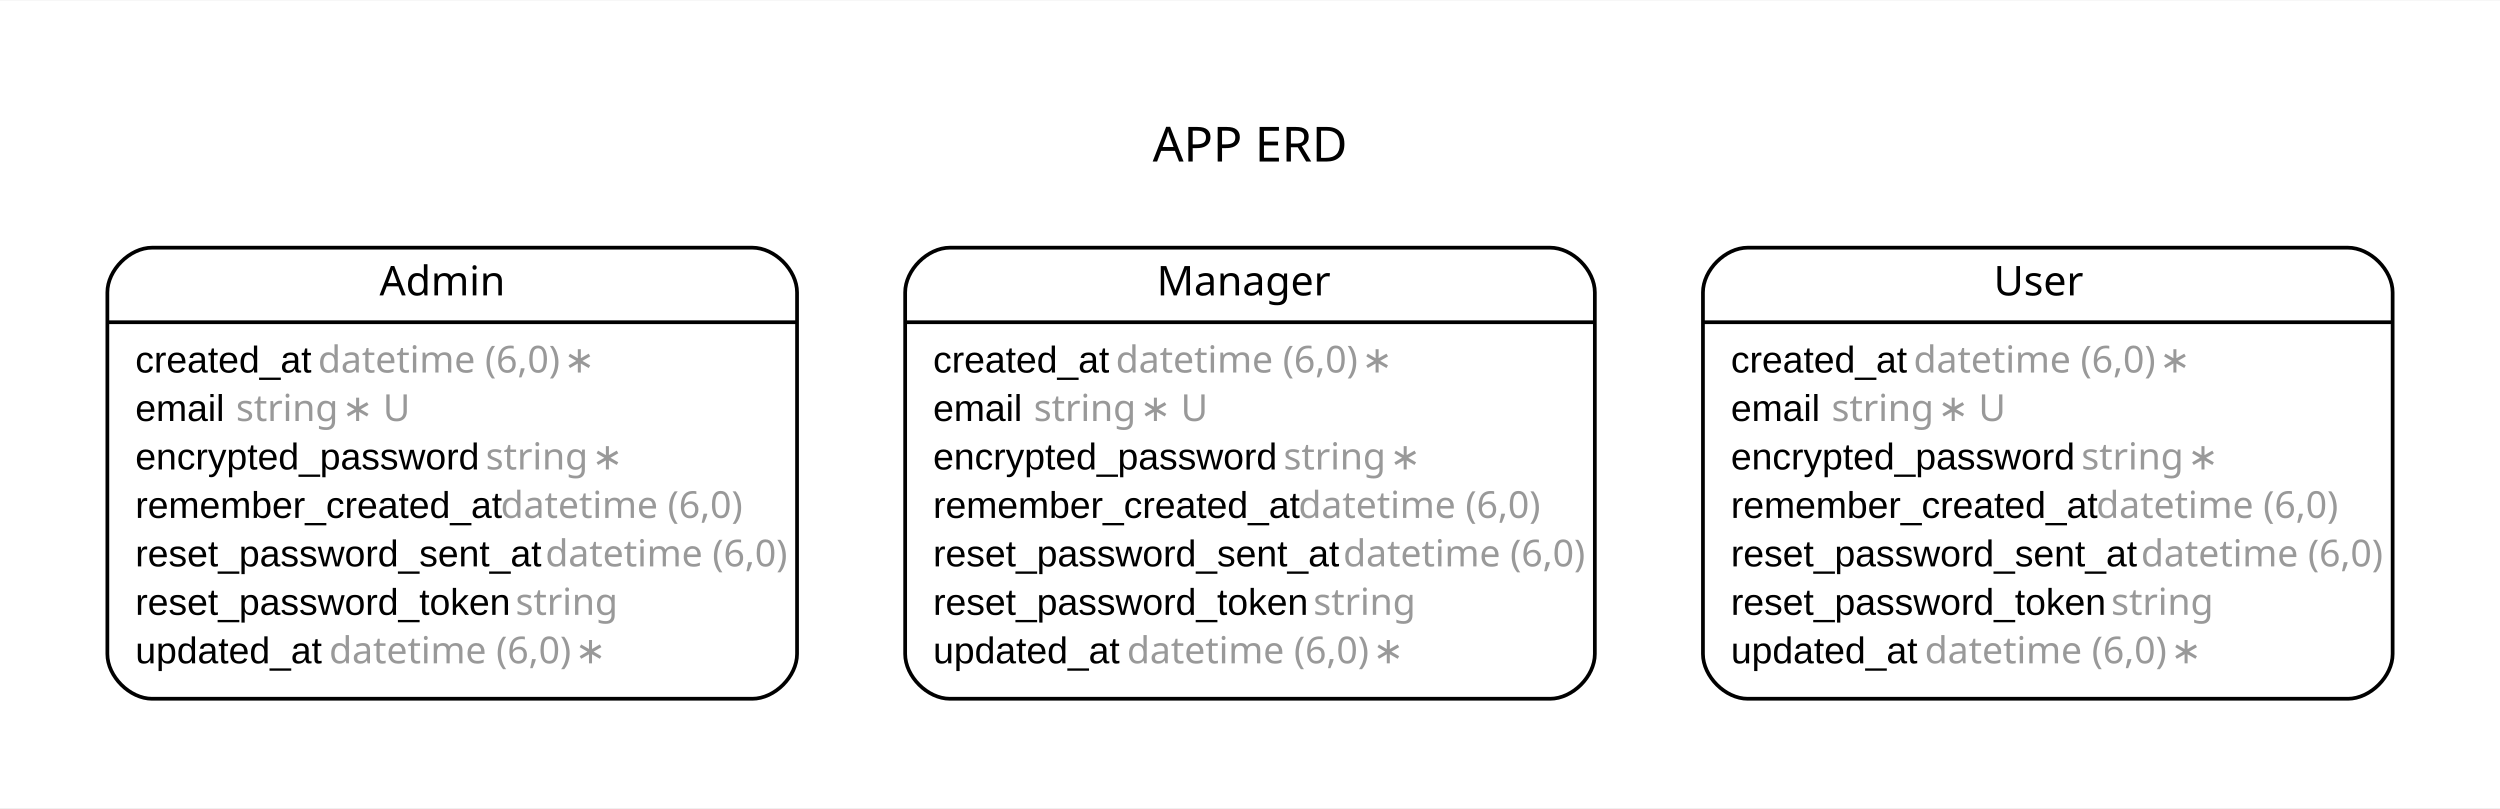
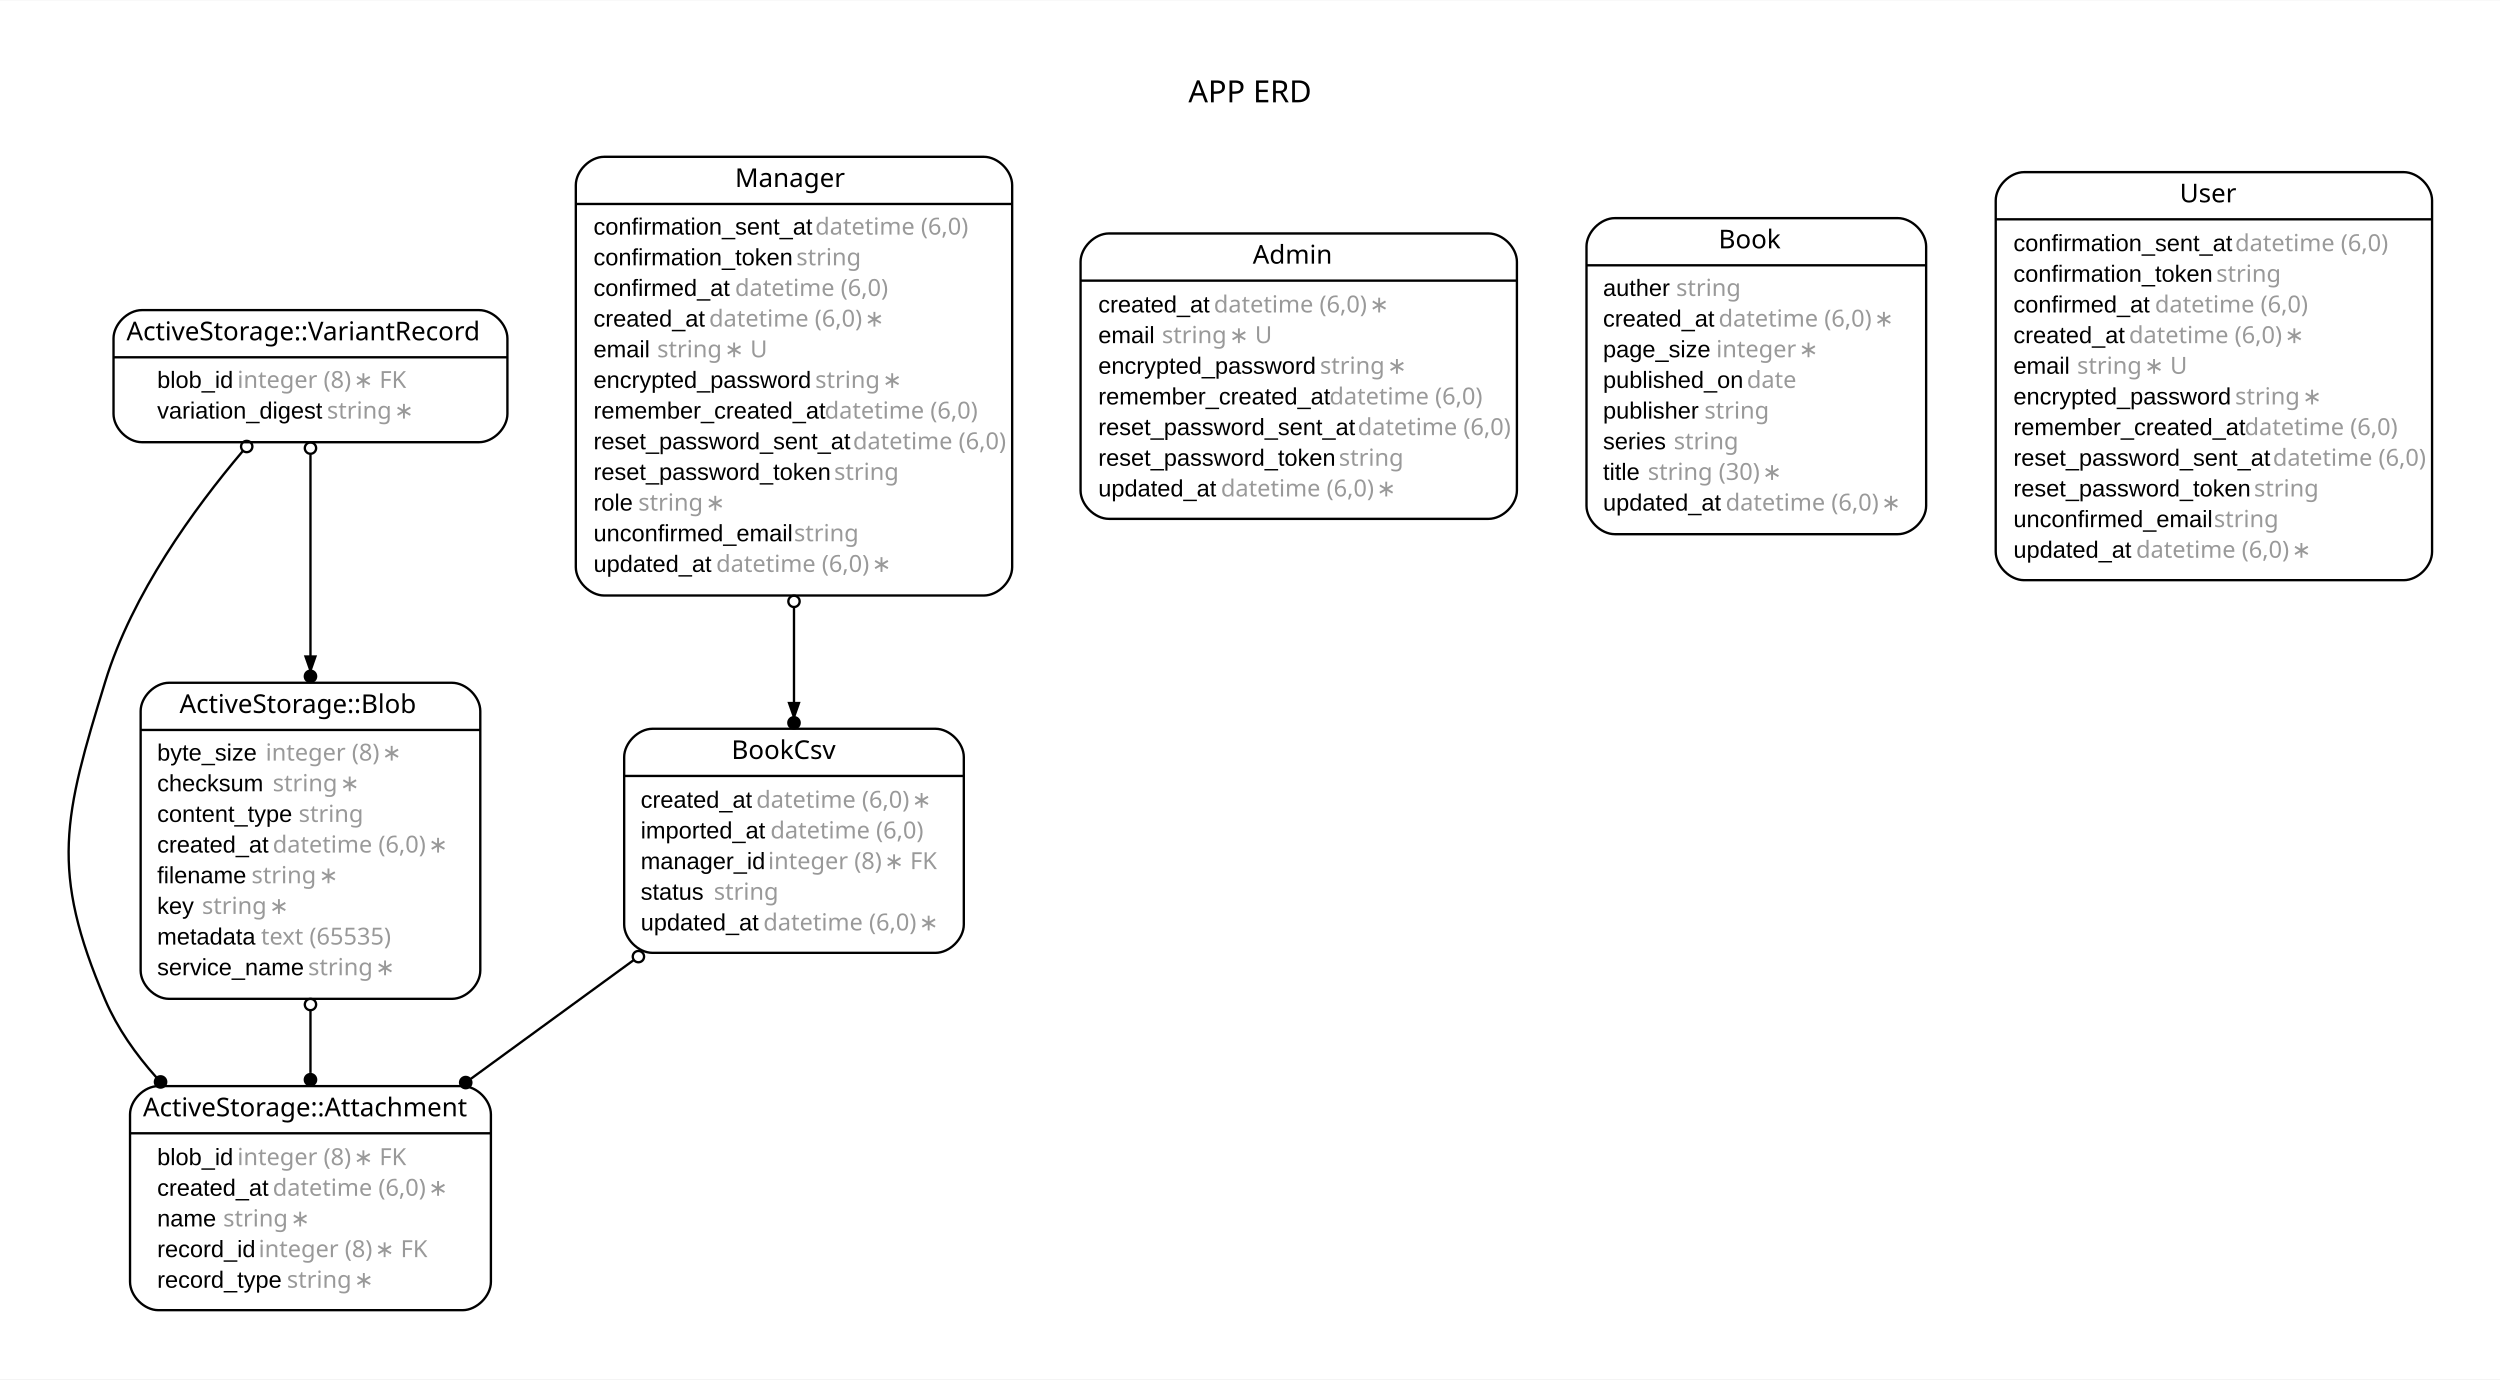
- <svg xmlns="http://www.w3.org/2000/svg" width="671pt" height="217pt" viewBox="0.00 0.00 670.60 216.60">
-   <g id="graph0" class="graph" transform="scale(1 1) rotate(0) translate(28.8 187.8)">
-     <polygon fill="white" stroke="transparent" points="-28.8,28.8 -28.8,-187.8 641.8,-187.8 641.8,28.8 -28.8,28.8" />
-     <text text-anchor="middle" x="306.5" y="-144.6" font-family="Arial Bold" font-size="13.00">APP ERD</text>
+ <svg xmlns="http://www.w3.org/2000/svg" width="1060pt" height="585pt" viewBox="0.00 0.00 1059.93 584.60">
+   <g id="graph0" class="graph" transform="scale(1 1) rotate(0) translate(28.8 555.8)">
+     <polygon fill="white" stroke="transparent" points="-28.8,28.8 -28.8,-555.8 1031.13,-555.8 1031.13,28.8 -28.8,28.8" />
+     <text text-anchor="middle" x="501.16" y="-512.6" font-family="Arial Bold" font-size="13.00">APP ERD</text>
    <g id="node1" class="node">
-       <path fill="none" stroke="black" d="M12,-0.5C12,-0.5 173,-0.5 173,-0.5 179,-0.5 185,-6.5 185,-12.5 185,-12.5 185,-109.5 185,-109.5 185,-115.5 179,-121.5 173,-121.5 173,-121.5 12,-121.5 12,-121.5 6,-121.5 0,-115.5 0,-109.5 0,-109.5 0,-12.5 0,-12.5 0,-6.5 6,-0.5 12,-0.5" />
-       <text text-anchor="start" x="73" y="-108.7" font-family="Arial Bold" font-size="11.00">Admin</text>
-       <polyline fill="none" stroke="black" points="0,-101.5 185,-101.5 " />
-       <text text-anchor="start" x="7.5" y="-88" font-family="Arial" font-size="10.00">created_at </text>
-       <text text-anchor="start" x="56.5" y="-88" font-family="Arial Italic" font-size="10.00" fill="#999999">datetime (6,0) ∗</text>
-       <text text-anchor="start" x="7.5" y="-75" font-family="Arial" font-size="10.00">email </text>
-       <text text-anchor="start" x="34.5" y="-75" font-family="Arial Italic" font-size="10.00" fill="#999999">string ∗ U</text>
-       <text text-anchor="start" x="7.5" y="-62" font-family="Arial" font-size="10.00">encrypted_password </text>
-       <text text-anchor="start" x="101.5" y="-62" font-family="Arial Italic" font-size="10.00" fill="#999999">string ∗</text>
-       <text text-anchor="start" x="7.5" y="-49" font-family="Arial" font-size="10.00">remember_created_at </text>
-       <text text-anchor="start" x="105.5" y="-49" font-family="Arial Italic" font-size="10.00" fill="#999999">datetime (6,0)</text>
-       <text text-anchor="start" x="7.5" y="-36" font-family="Arial" font-size="10.00">reset_password_sent_at </text>
-       <text text-anchor="start" x="117.5" y="-36" font-family="Arial Italic" font-size="10.00" fill="#999999">datetime (6,0)</text>
-       <text text-anchor="start" x="7.5" y="-23" font-family="Arial" font-size="10.00">reset_password_token </text>
-       <text text-anchor="start" x="109.5" y="-23" font-family="Arial Italic" font-size="10.00" fill="#999999">string</text>
-       <text text-anchor="start" x="7.5" y="-10" font-family="Arial" font-size="10.00">updated_at </text>
-       <text text-anchor="start" x="59.5" y="-10" font-family="Arial Italic" font-size="10.00" fill="#999999">datetime (6,0) ∗</text>
+       <path fill="none" stroke="black" d="M38.33,-0.5C38.33,-0.5 167.33,-0.5 167.33,-0.5 173.33,-0.5 179.33,-6.5 179.33,-12.5 179.33,-12.5 179.33,-83.5 179.33,-83.5 179.33,-89.5 173.33,-95.5 167.33,-95.5 167.33,-95.5 38.33,-95.5 38.33,-95.5 32.33,-95.5 26.33,-89.5 26.33,-83.5 26.33,-83.5 26.33,-12.5 26.33,-12.5 26.33,-6.5 32.33,-0.5 38.33,-0.5" />
+       <text text-anchor="start" x="31.83" y="-82.7" font-family="Arial Bold" font-size="11.00">ActiveStorage::Attachment</text>
+       <polyline fill="none" stroke="black" points="26.33,-75.5 179.33,-75.5 " />
+       <text text-anchor="start" x="37.83" y="-62" font-family="Arial" font-size="10.00">blob_id </text>
+       <text text-anchor="start" x="71.83" y="-62" font-family="Arial Italic" font-size="10.00" fill="#999999">integer (8) ∗ FK</text>
+       <text text-anchor="start" x="37.83" y="-49" font-family="Arial" font-size="10.00">created_at </text>
+       <text text-anchor="start" x="86.83" y="-49" font-family="Arial Italic" font-size="10.00" fill="#999999">datetime (6,0) ∗</text>
+       <text text-anchor="start" x="37.83" y="-36" font-family="Arial" font-size="10.00">name </text>
+       <text text-anchor="start" x="65.83" y="-36" font-family="Arial Italic" font-size="10.00" fill="#999999">string ∗</text>
+       <text text-anchor="start" x="37.83" y="-23" font-family="Arial" font-size="10.00">record_id </text>
+       <text text-anchor="start" x="80.83" y="-23" font-family="Arial Italic" font-size="10.00" fill="#999999">integer (8) ∗ FK</text>
+       <text text-anchor="start" x="37.83" y="-10" font-family="Arial" font-size="10.00">record_type </text>
+       <text text-anchor="start" x="92.83" y="-10" font-family="Arial Italic" font-size="10.00" fill="#999999">string ∗</text>
    </g>
    <g id="node2" class="node">
-       <path fill="none" stroke="black" d="M226,-0.5C226,-0.5 387,-0.5 387,-0.5 393,-0.5 399,-6.5 399,-12.5 399,-12.5 399,-109.5 399,-109.5 399,-115.5 393,-121.5 387,-121.5 387,-121.5 226,-121.5 226,-121.5 220,-121.5 214,-115.5 214,-109.5 214,-109.5 214,-12.5 214,-12.5 214,-6.5 220,-0.5 226,-0.5" />
-       <text text-anchor="start" x="281.5" y="-108.7" font-family="Arial Bold" font-size="11.00">Manager</text>
-       <polyline fill="none" stroke="black" points="214,-101.5 399,-101.5 " />
-       <text text-anchor="start" x="221.5" y="-88" font-family="Arial" font-size="10.00">created_at </text>
-       <text text-anchor="start" x="270.5" y="-88" font-family="Arial Italic" font-size="10.00" fill="#999999">datetime (6,0) ∗</text>
-       <text text-anchor="start" x="221.5" y="-75" font-family="Arial" font-size="10.00">email </text>
-       <text text-anchor="start" x="248.5" y="-75" font-family="Arial Italic" font-size="10.00" fill="#999999">string ∗ U</text>
-       <text text-anchor="start" x="221.5" y="-62" font-family="Arial" font-size="10.00">encrypted_password </text>
-       <text text-anchor="start" x="315.5" y="-62" font-family="Arial Italic" font-size="10.00" fill="#999999">string ∗</text>
-       <text text-anchor="start" x="221.5" y="-49" font-family="Arial" font-size="10.00">remember_created_at </text>
-       <text text-anchor="start" x="319.5" y="-49" font-family="Arial Italic" font-size="10.00" fill="#999999">datetime (6,0)</text>
-       <text text-anchor="start" x="221.5" y="-36" font-family="Arial" font-size="10.00">reset_password_sent_at </text>
-       <text text-anchor="start" x="331.5" y="-36" font-family="Arial Italic" font-size="10.00" fill="#999999">datetime (6,0)</text>
-       <text text-anchor="start" x="221.5" y="-23" font-family="Arial" font-size="10.00">reset_password_token </text>
-       <text text-anchor="start" x="323.5" y="-23" font-family="Arial Italic" font-size="10.00" fill="#999999">string</text>
-       <text text-anchor="start" x="221.5" y="-10" font-family="Arial" font-size="10.00">updated_at </text>
-       <text text-anchor="start" x="273.5" y="-10" font-family="Arial Italic" font-size="10.00" fill="#999999">datetime (6,0) ∗</text>
+       <path fill="none" stroke="black" d="M42.83,-132.5C42.83,-132.5 162.83,-132.5 162.83,-132.5 168.83,-132.5 174.83,-138.5 174.83,-144.5 174.83,-144.5 174.83,-254.5 174.83,-254.5 174.83,-260.5 168.83,-266.5 162.83,-266.5 162.83,-266.5 42.83,-266.5 42.83,-266.5 36.83,-266.5 30.83,-260.5 30.83,-254.5 30.83,-254.5 30.83,-144.5 30.83,-144.5 30.83,-138.5 36.83,-132.5 42.83,-132.5" />
+       <text text-anchor="start" x="47.33" y="-253.7" font-family="Arial Bold" font-size="11.00">ActiveStorage::Blob</text>
+       <polyline fill="none" stroke="black" points="30.83,-246.5 174.83,-246.5 " />
+       <text text-anchor="start" x="37.83" y="-233.5" font-family="Arial" font-size="10.00">byte_size </text>
+       <text text-anchor="start" x="83.83" y="-233.5" font-family="Arial Italic" font-size="10.00" fill="#999999">integer (8) ∗</text>
+       <text text-anchor="start" x="37.83" y="-220.5" font-family="Arial" font-size="10.00">checksum </text>
+       <text text-anchor="start" x="86.83" y="-220.5" font-family="Arial Italic" font-size="10.00" fill="#999999">string ∗</text>
+       <text text-anchor="start" x="37.83" y="-207.5" font-family="Arial" font-size="10.00">content_type </text>
+       <text text-anchor="start" x="97.83" y="-207.5" font-family="Arial Italic" font-size="10.00" fill="#999999">string</text>
+       <text text-anchor="start" x="37.83" y="-194.5" font-family="Arial" font-size="10.00">created_at </text>
+       <text text-anchor="start" x="86.83" y="-194.5" font-family="Arial Italic" font-size="10.00" fill="#999999">datetime (6,0) ∗</text>
+       <text text-anchor="start" x="37.83" y="-181.5" font-family="Arial" font-size="10.00">filename </text>
+       <text text-anchor="start" x="77.83" y="-181.5" font-family="Arial Italic" font-size="10.00" fill="#999999">string ∗</text>
+       <text text-anchor="start" x="37.83" y="-168.5" font-family="Arial" font-size="10.00">key </text>
+       <text text-anchor="start" x="56.83" y="-168.5" font-family="Arial Italic" font-size="10.00" fill="#999999">string ∗</text>
+       <text text-anchor="start" x="37.83" y="-155.5" font-family="Arial" font-size="10.00">metadata </text>
+       <text text-anchor="start" x="81.83" y="-155.5" font-family="Arial Italic" font-size="10.00" fill="#999999">text (65535)</text>
+       <text text-anchor="start" x="37.83" y="-142.5" font-family="Arial" font-size="10.00">service_name </text>
+       <text text-anchor="start" x="101.83" y="-142.5" font-family="Arial Italic" font-size="10.00" fill="#999999">string ∗</text>
+     </g>
+     <g id="edge1" class="edge">
+       <path fill="none" stroke="black" d="M102.83,-127.55C102.83,-118.63 102.83,-109.64 102.83,-101.09" />
+       <ellipse fill="none" stroke="black" cx="102.83" cy="-130.09" rx="2.4" ry="2.4" />
+       <ellipse fill="black" stroke="black" cx="102.83" cy="-98.22" rx="2.4" ry="2.4" />
    </g>
    <g id="node3" class="node">
-       <path fill="none" stroke="black" d="M440,-0.5C440,-0.5 601,-0.5 601,-0.5 607,-0.5 613,-6.5 613,-12.5 613,-12.5 613,-109.5 613,-109.5 613,-115.5 607,-121.5 601,-121.5 601,-121.5 440,-121.5 440,-121.5 434,-121.5 428,-115.5 428,-109.5 428,-109.5 428,-12.5 428,-12.5 428,-6.5 434,-0.5 440,-0.5" />
-       <text text-anchor="start" x="506" y="-108.7" font-family="Arial Bold" font-size="11.00">User</text>
-       <polyline fill="none" stroke="black" points="428,-101.5 613,-101.5 " />
-       <text text-anchor="start" x="435.5" y="-88" font-family="Arial" font-size="10.00">created_at </text>
-       <text text-anchor="start" x="484.5" y="-88" font-family="Arial Italic" font-size="10.00" fill="#999999">datetime (6,0) ∗</text>
-       <text text-anchor="start" x="435.5" y="-75" font-family="Arial" font-size="10.00">email </text>
-       <text text-anchor="start" x="462.5" y="-75" font-family="Arial Italic" font-size="10.00" fill="#999999">string ∗ U</text>
-       <text text-anchor="start" x="435.5" y="-62" font-family="Arial" font-size="10.00">encrypted_password </text>
-       <text text-anchor="start" x="529.5" y="-62" font-family="Arial Italic" font-size="10.00" fill="#999999">string ∗</text>
-       <text text-anchor="start" x="435.5" y="-49" font-family="Arial" font-size="10.00">remember_created_at </text>
-       <text text-anchor="start" x="533.5" y="-49" font-family="Arial Italic" font-size="10.00" fill="#999999">datetime (6,0)</text>
-       <text text-anchor="start" x="435.5" y="-36" font-family="Arial" font-size="10.00">reset_password_sent_at </text>
-       <text text-anchor="start" x="545.5" y="-36" font-family="Arial Italic" font-size="10.00" fill="#999999">datetime (6,0)</text>
-       <text text-anchor="start" x="435.5" y="-23" font-family="Arial" font-size="10.00">reset_password_token </text>
-       <text text-anchor="start" x="537.5" y="-23" font-family="Arial Italic" font-size="10.00" fill="#999999">string</text>
-       <text text-anchor="start" x="435.5" y="-10" font-family="Arial" font-size="10.00">updated_at </text>
-       <text text-anchor="start" x="487.5" y="-10" font-family="Arial Italic" font-size="10.00" fill="#999999">datetime (6,0) ∗</text>
+       <path fill="none" stroke="black" d="M31.33,-368.5C31.33,-368.5 174.33,-368.5 174.33,-368.5 180.33,-368.5 186.33,-374.5 186.33,-380.5 186.33,-380.5 186.33,-412.5 186.33,-412.5 186.33,-418.5 180.33,-424.5 174.33,-424.5 174.33,-424.5 31.33,-424.5 31.33,-424.5 25.33,-424.5 19.33,-418.5 19.33,-412.5 19.33,-412.5 19.33,-380.5 19.33,-380.5 19.33,-374.5 25.33,-368.5 31.33,-368.5" />
+       <text text-anchor="start" x="24.83" y="-411.7" font-family="Arial Bold" font-size="11.00">ActiveStorage::VariantRecord</text>
+       <polyline fill="none" stroke="black" points="19.33,-404.5 186.33,-404.5 " />
+       <text text-anchor="start" x="37.83" y="-391.5" font-family="Arial" font-size="10.00">blob_id </text>
+       <text text-anchor="start" x="71.83" y="-391.5" font-family="Arial Italic" font-size="10.00" fill="#999999">integer (8) ∗ FK</text>
+       <text text-anchor="start" x="37.83" y="-378.5" font-family="Arial" font-size="10.00">variation_digest </text>
+       <text text-anchor="start" x="109.83" y="-378.5" font-family="Arial Italic" font-size="10.00" fill="#999999">string ∗</text>
+     </g>
+     <g id="edge2" class="edge">
+       <path fill="none" stroke="black" d="M74.09,-364.68C53.41,-340.25 27.22,-304.16 15.83,-267 -1.76,-209.64 -7.78,-187.16 15.83,-132 20.95,-120.04 28.74,-108.98 37.59,-99.09" />
+       <ellipse fill="none" stroke="black" cx="75.8" cy="-366.67" rx="2.4" ry="2.4" />
+       <ellipse fill="black" stroke="black" cx="39.27" cy="-97.27" rx="2.4" ry="2.4" />
+     </g>
+     <g id="edge5" class="edge">
+       <path fill="none" stroke="black" d="M102.83,-363.32C102.83,-340.03 102.83,-307.53 102.83,-277.69" />
+       <ellipse fill="none" stroke="black" cx="102.83" cy="-365.99" rx="2.4" ry="2.4" />
+       <ellipse fill="black" stroke="black" cx="102.83" cy="-269.24" rx="2.4" ry="2.4" />
+       <polygon fill="black" stroke="black" points="104.93,-277.64 102.83,-271.64 100.73,-277.64 104.93,-277.64" />
+     </g>
+     <g id="node4" class="node">
+       <path fill="none" stroke="black" d="M441.33,-336C441.33,-336 602.33,-336 602.33,-336 608.33,-336 614.33,-342 614.33,-348 614.33,-348 614.33,-445 614.33,-445 614.33,-451 608.33,-457 602.33,-457 602.33,-457 441.33,-457 441.33,-457 435.33,-457 429.33,-451 429.33,-445 429.33,-445 429.33,-348 429.33,-348 429.33,-342 435.33,-336 441.33,-336" />
+       <text text-anchor="start" x="502.33" y="-444.2" font-family="Arial Bold" font-size="11.00">Admin</text>
+       <polyline fill="none" stroke="black" points="429.33,-437 614.33,-437 " />
+       <text text-anchor="start" x="436.83" y="-423.5" font-family="Arial" font-size="10.00">created_at </text>
+       <text text-anchor="start" x="485.83" y="-423.5" font-family="Arial Italic" font-size="10.00" fill="#999999">datetime (6,0) ∗</text>
+       <text text-anchor="start" x="436.83" y="-410.5" font-family="Arial" font-size="10.00">email </text>
+       <text text-anchor="start" x="463.83" y="-410.5" font-family="Arial Italic" font-size="10.00" fill="#999999">string ∗ U</text>
+       <text text-anchor="start" x="436.83" y="-397.5" font-family="Arial" font-size="10.00">encrypted_password </text>
+       <text text-anchor="start" x="530.83" y="-397.5" font-family="Arial Italic" font-size="10.00" fill="#999999">string ∗</text>
+       <text text-anchor="start" x="436.83" y="-384.5" font-family="Arial" font-size="10.00">remember_created_at </text>
+       <text text-anchor="start" x="534.83" y="-384.5" font-family="Arial Italic" font-size="10.00" fill="#999999">datetime (6,0)</text>
+       <text text-anchor="start" x="436.83" y="-371.5" font-family="Arial" font-size="10.00">reset_password_sent_at </text>
+       <text text-anchor="start" x="546.83" y="-371.5" font-family="Arial Italic" font-size="10.00" fill="#999999">datetime (6,0)</text>
+       <text text-anchor="start" x="436.83" y="-358.5" font-family="Arial" font-size="10.00">reset_password_token </text>
+       <text text-anchor="start" x="538.83" y="-358.5" font-family="Arial Italic" font-size="10.00" fill="#999999">string</text>
+       <text text-anchor="start" x="436.83" y="-345.5" font-family="Arial" font-size="10.00">updated_at </text>
+       <text text-anchor="start" x="488.83" y="-345.5" font-family="Arial Italic" font-size="10.00" fill="#999999">datetime (6,0) ∗</text>
+     </g>
+     <g id="node5" class="node">
+       <path fill="none" stroke="black" d="M655.83,-329.5C655.83,-329.5 775.83,-329.5 775.83,-329.5 781.83,-329.5 787.83,-335.5 787.83,-341.5 787.83,-341.5 787.83,-451.5 787.83,-451.5 787.83,-457.5 781.83,-463.5 775.83,-463.5 775.83,-463.5 655.83,-463.5 655.83,-463.5 649.83,-463.5 643.83,-457.5 643.83,-451.5 643.83,-451.5 643.83,-341.5 643.83,-341.5 643.83,-335.5 649.83,-329.5 655.83,-329.5" />
+       <text text-anchor="start" x="699.83" y="-450.7" font-family="Arial Bold" font-size="11.00">Book</text>
+       <polyline fill="none" stroke="black" points="643.83,-443.5 787.83,-443.5 " />
+       <text text-anchor="start" x="650.83" y="-430.5" font-family="Arial" font-size="10.00">auther </text>
+       <text text-anchor="start" x="681.83" y="-430.5" font-family="Arial Italic" font-size="10.00" fill="#999999">string</text>
+       <text text-anchor="start" x="650.83" y="-417.5" font-family="Arial" font-size="10.00">created_at </text>
+       <text text-anchor="start" x="699.83" y="-417.5" font-family="Arial Italic" font-size="10.00" fill="#999999">datetime (6,0) ∗</text>
+       <text text-anchor="start" x="650.83" y="-404.5" font-family="Arial" font-size="10.00">page_size </text>
+       <text text-anchor="start" x="698.83" y="-404.5" font-family="Arial Italic" font-size="10.00" fill="#999999">integer ∗</text>
+       <text text-anchor="start" x="650.83" y="-391.5" font-family="Arial" font-size="10.00">published_on </text>
+       <text text-anchor="start" x="711.83" y="-391.5" font-family="Arial Italic" font-size="10.00" fill="#999999">date</text>
+       <text text-anchor="start" x="650.83" y="-378.5" font-family="Arial" font-size="10.00">publisher </text>
+       <text text-anchor="start" x="693.83" y="-378.5" font-family="Arial Italic" font-size="10.00" fill="#999999">string</text>
+       <text text-anchor="start" x="650.83" y="-365.5" font-family="Arial" font-size="10.00">series </text>
+       <text text-anchor="start" x="680.83" y="-365.5" font-family="Arial Italic" font-size="10.00" fill="#999999">string</text>
+       <text text-anchor="start" x="650.83" y="-352.5" font-family="Arial" font-size="10.00">title </text>
+       <text text-anchor="start" x="669.83" y="-352.5" font-family="Arial Italic" font-size="10.00" fill="#999999">string (30) ∗</text>
+       <text text-anchor="start" x="650.83" y="-339.5" font-family="Arial" font-size="10.00">updated_at </text>
+       <text text-anchor="start" x="702.83" y="-339.5" font-family="Arial Italic" font-size="10.00" fill="#999999">datetime (6,0) ∗</text>
+     </g>
+     <g id="node6" class="node">
+       <path fill="none" stroke="black" d="M247.83,-152C247.83,-152 367.83,-152 367.83,-152 373.83,-152 379.83,-158 379.83,-164 379.83,-164 379.83,-235 379.83,-235 379.83,-241 373.83,-247 367.83,-247 367.83,-247 247.83,-247 247.83,-247 241.83,-247 235.83,-241 235.83,-235 235.83,-235 235.83,-164 235.83,-164 235.83,-158 241.83,-152 247.83,-152" />
+       <text text-anchor="start" x="281.33" y="-234.2" font-family="Arial Bold" font-size="11.00">BookCsv</text>
+       <polyline fill="none" stroke="black" points="235.83,-227 379.83,-227 " />
+       <text text-anchor="start" x="242.83" y="-213.5" font-family="Arial" font-size="10.00">created_at </text>
+       <text text-anchor="start" x="291.83" y="-213.5" font-family="Arial Italic" font-size="10.00" fill="#999999">datetime (6,0) ∗</text>
+       <text text-anchor="start" x="242.83" y="-200.5" font-family="Arial" font-size="10.00">imported_at </text>
+       <text text-anchor="start" x="297.83" y="-200.5" font-family="Arial Italic" font-size="10.00" fill="#999999">datetime (6,0)</text>
+       <text text-anchor="start" x="242.83" y="-187.5" font-family="Arial" font-size="10.00">manager_id </text>
+       <text text-anchor="start" x="296.83" y="-187.5" font-family="Arial Italic" font-size="10.00" fill="#999999">integer (8) ∗ FK</text>
+       <text text-anchor="start" x="242.83" y="-174.5" font-family="Arial" font-size="10.00">status </text>
+       <text text-anchor="start" x="273.83" y="-174.5" font-family="Arial Italic" font-size="10.00" fill="#999999">string</text>
+       <text text-anchor="start" x="242.83" y="-161.5" font-family="Arial" font-size="10.00">updated_at </text>
+       <text text-anchor="start" x="294.83" y="-161.5" font-family="Arial Italic" font-size="10.00" fill="#999999">datetime (6,0) ∗</text>
+     </g>
+     <g id="edge3" class="edge">
+       <path fill="none" stroke="black" d="M239.75,-148.85C217.58,-132.69 192.98,-114.75 170.82,-98.59" />
+       <ellipse fill="none" stroke="black" cx="241.87" cy="-150.4" rx="2.4" ry="2.4" />
+       <ellipse fill="black" stroke="black" cx="168.65" cy="-97" rx="2.4" ry="2.4" />
+     </g>
+     <g id="node7" class="node">
+       <path fill="none" stroke="black" d="M227.33,-303.5C227.33,-303.5 388.33,-303.5 388.33,-303.5 394.33,-303.5 400.33,-309.5 400.33,-315.5 400.33,-315.5 400.33,-477.5 400.33,-477.5 400.33,-483.5 394.33,-489.5 388.33,-489.5 388.33,-489.5 227.33,-489.5 227.33,-489.5 221.33,-489.5 215.33,-483.5 215.33,-477.5 215.33,-477.5 215.33,-315.5 215.33,-315.5 215.33,-309.5 221.33,-303.5 227.33,-303.5" />
+       <text text-anchor="start" x="282.83" y="-476.7" font-family="Arial Bold" font-size="11.00">Manager</text>
+       <polyline fill="none" stroke="black" points="215.33,-469.5 400.33,-469.5 " />
+       <text text-anchor="start" x="222.83" y="-456.5" font-family="Arial" font-size="10.00">confirmation_sent_at </text>
+       <text text-anchor="start" x="316.83" y="-456.5" font-family="Arial Italic" font-size="10.00" fill="#999999">datetime (6,0)</text>
+       <text text-anchor="start" x="222.83" y="-443.5" font-family="Arial" font-size="10.00">confirmation_token </text>
+       <text text-anchor="start" x="308.83" y="-443.5" font-family="Arial Italic" font-size="10.00" fill="#999999">string</text>
+       <text text-anchor="start" x="222.83" y="-430.5" font-family="Arial" font-size="10.00">confirmed_at </text>
+       <text text-anchor="start" x="282.83" y="-430.5" font-family="Arial Italic" font-size="10.00" fill="#999999">datetime (6,0)</text>
+       <text text-anchor="start" x="222.83" y="-417.5" font-family="Arial" font-size="10.00">created_at </text>
+       <text text-anchor="start" x="271.83" y="-417.5" font-family="Arial Italic" font-size="10.00" fill="#999999">datetime (6,0) ∗</text>
+       <text text-anchor="start" x="222.83" y="-404.5" font-family="Arial" font-size="10.00">email </text>
+       <text text-anchor="start" x="249.83" y="-404.5" font-family="Arial Italic" font-size="10.00" fill="#999999">string ∗ U</text>
+       <text text-anchor="start" x="222.83" y="-391.5" font-family="Arial" font-size="10.00">encrypted_password </text>
+       <text text-anchor="start" x="316.83" y="-391.5" font-family="Arial Italic" font-size="10.00" fill="#999999">string ∗</text>
+       <text text-anchor="start" x="222.83" y="-378.5" font-family="Arial" font-size="10.00">remember_created_at </text>
+       <text text-anchor="start" x="320.83" y="-378.5" font-family="Arial Italic" font-size="10.00" fill="#999999">datetime (6,0)</text>
+       <text text-anchor="start" x="222.83" y="-365.5" font-family="Arial" font-size="10.00">reset_password_sent_at </text>
+       <text text-anchor="start" x="332.83" y="-365.5" font-family="Arial Italic" font-size="10.00" fill="#999999">datetime (6,0)</text>
+       <text text-anchor="start" x="222.83" y="-352.5" font-family="Arial" font-size="10.00">reset_password_token </text>
+       <text text-anchor="start" x="324.83" y="-352.5" font-family="Arial Italic" font-size="10.00" fill="#999999">string</text>
+       <text text-anchor="start" x="222.83" y="-339.5" font-family="Arial" font-size="10.00">role </text>
+       <text text-anchor="start" x="241.83" y="-339.5" font-family="Arial Italic" font-size="10.00" fill="#999999">string ∗</text>
+       <text text-anchor="start" x="222.83" y="-326.5" font-family="Arial" font-size="10.00">unconfirmed_email </text>
+       <text text-anchor="start" x="307.83" y="-326.5" font-family="Arial Italic" font-size="10.00" fill="#999999">string</text>
+       <text text-anchor="start" x="222.83" y="-313.5" font-family="Arial" font-size="10.00">updated_at </text>
+       <text text-anchor="start" x="274.83" y="-313.5" font-family="Arial Italic" font-size="10.00" fill="#999999">datetime (6,0) ∗</text>
+     </g>
+     <g id="edge6" class="edge">
+       <path fill="none" stroke="black" d="M307.83,-298.39C307.83,-284.56 307.83,-270.73 307.83,-258" />
+       <ellipse fill="none" stroke="black" cx="307.83" cy="-301.02" rx="2.4" ry="2.4" />
+       <ellipse fill="black" stroke="black" cx="307.83" cy="-249.52" rx="2.4" ry="2.4" />
+       <polygon fill="black" stroke="black" points="309.93,-257.92 307.83,-251.92 305.73,-257.92 309.93,-257.92" />
+     </g>
+     <g id="node8" class="node">
+       <path fill="none" stroke="black" d="M829.33,-310C829.33,-310 990.33,-310 990.33,-310 996.33,-310 1002.33,-316 1002.33,-322 1002.33,-322 1002.33,-471 1002.33,-471 1002.33,-477 996.33,-483 990.33,-483 990.33,-483 829.33,-483 829.33,-483 823.33,-483 817.33,-477 817.33,-471 817.33,-471 817.33,-322 817.33,-322 817.33,-316 823.33,-310 829.33,-310" />
+       <text text-anchor="start" x="895.33" y="-470.2" font-family="Arial Bold" font-size="11.00">User</text>
+       <polyline fill="none" stroke="black" points="817.33,-463 1002.33,-463 " />
+       <text text-anchor="start" x="824.83" y="-449.5" font-family="Arial" font-size="10.00">confirmation_sent_at </text>
+       <text text-anchor="start" x="918.83" y="-449.5" font-family="Arial Italic" font-size="10.00" fill="#999999">datetime (6,0)</text>
+       <text text-anchor="start" x="824.83" y="-436.5" font-family="Arial" font-size="10.00">confirmation_token </text>
+       <text text-anchor="start" x="910.83" y="-436.5" font-family="Arial Italic" font-size="10.00" fill="#999999">string</text>
+       <text text-anchor="start" x="824.83" y="-423.5" font-family="Arial" font-size="10.00">confirmed_at </text>
+       <text text-anchor="start" x="884.83" y="-423.5" font-family="Arial Italic" font-size="10.00" fill="#999999">datetime (6,0)</text>
+       <text text-anchor="start" x="824.83" y="-410.5" font-family="Arial" font-size="10.00">created_at </text>
+       <text text-anchor="start" x="873.83" y="-410.5" font-family="Arial Italic" font-size="10.00" fill="#999999">datetime (6,0) ∗</text>
+       <text text-anchor="start" x="824.83" y="-397.5" font-family="Arial" font-size="10.00">email </text>
+       <text text-anchor="start" x="851.83" y="-397.5" font-family="Arial Italic" font-size="10.00" fill="#999999">string ∗ U</text>
+       <text text-anchor="start" x="824.83" y="-384.5" font-family="Arial" font-size="10.00">encrypted_password </text>
+       <text text-anchor="start" x="918.83" y="-384.5" font-family="Arial Italic" font-size="10.00" fill="#999999">string ∗</text>
+       <text text-anchor="start" x="824.83" y="-371.5" font-family="Arial" font-size="10.00">remember_created_at </text>
+       <text text-anchor="start" x="922.83" y="-371.5" font-family="Arial Italic" font-size="10.00" fill="#999999">datetime (6,0)</text>
+       <text text-anchor="start" x="824.83" y="-358.5" font-family="Arial" font-size="10.00">reset_password_sent_at </text>
+       <text text-anchor="start" x="934.83" y="-358.5" font-family="Arial Italic" font-size="10.00" fill="#999999">datetime (6,0)</text>
+       <text text-anchor="start" x="824.83" y="-345.5" font-family="Arial" font-size="10.00">reset_password_token </text>
+       <text text-anchor="start" x="926.83" y="-345.5" font-family="Arial Italic" font-size="10.00" fill="#999999">string</text>
+       <text text-anchor="start" x="824.83" y="-332.5" font-family="Arial" font-size="10.00">unconfirmed_email </text>
+       <text text-anchor="start" x="909.83" y="-332.5" font-family="Arial Italic" font-size="10.00" fill="#999999">string</text>
+       <text text-anchor="start" x="824.83" y="-319.5" font-family="Arial" font-size="10.00">updated_at </text>
+       <text text-anchor="start" x="876.83" y="-319.5" font-family="Arial Italic" font-size="10.00" fill="#999999">datetime (6,0) ∗</text>
    </g>
  </g>
</svg>
